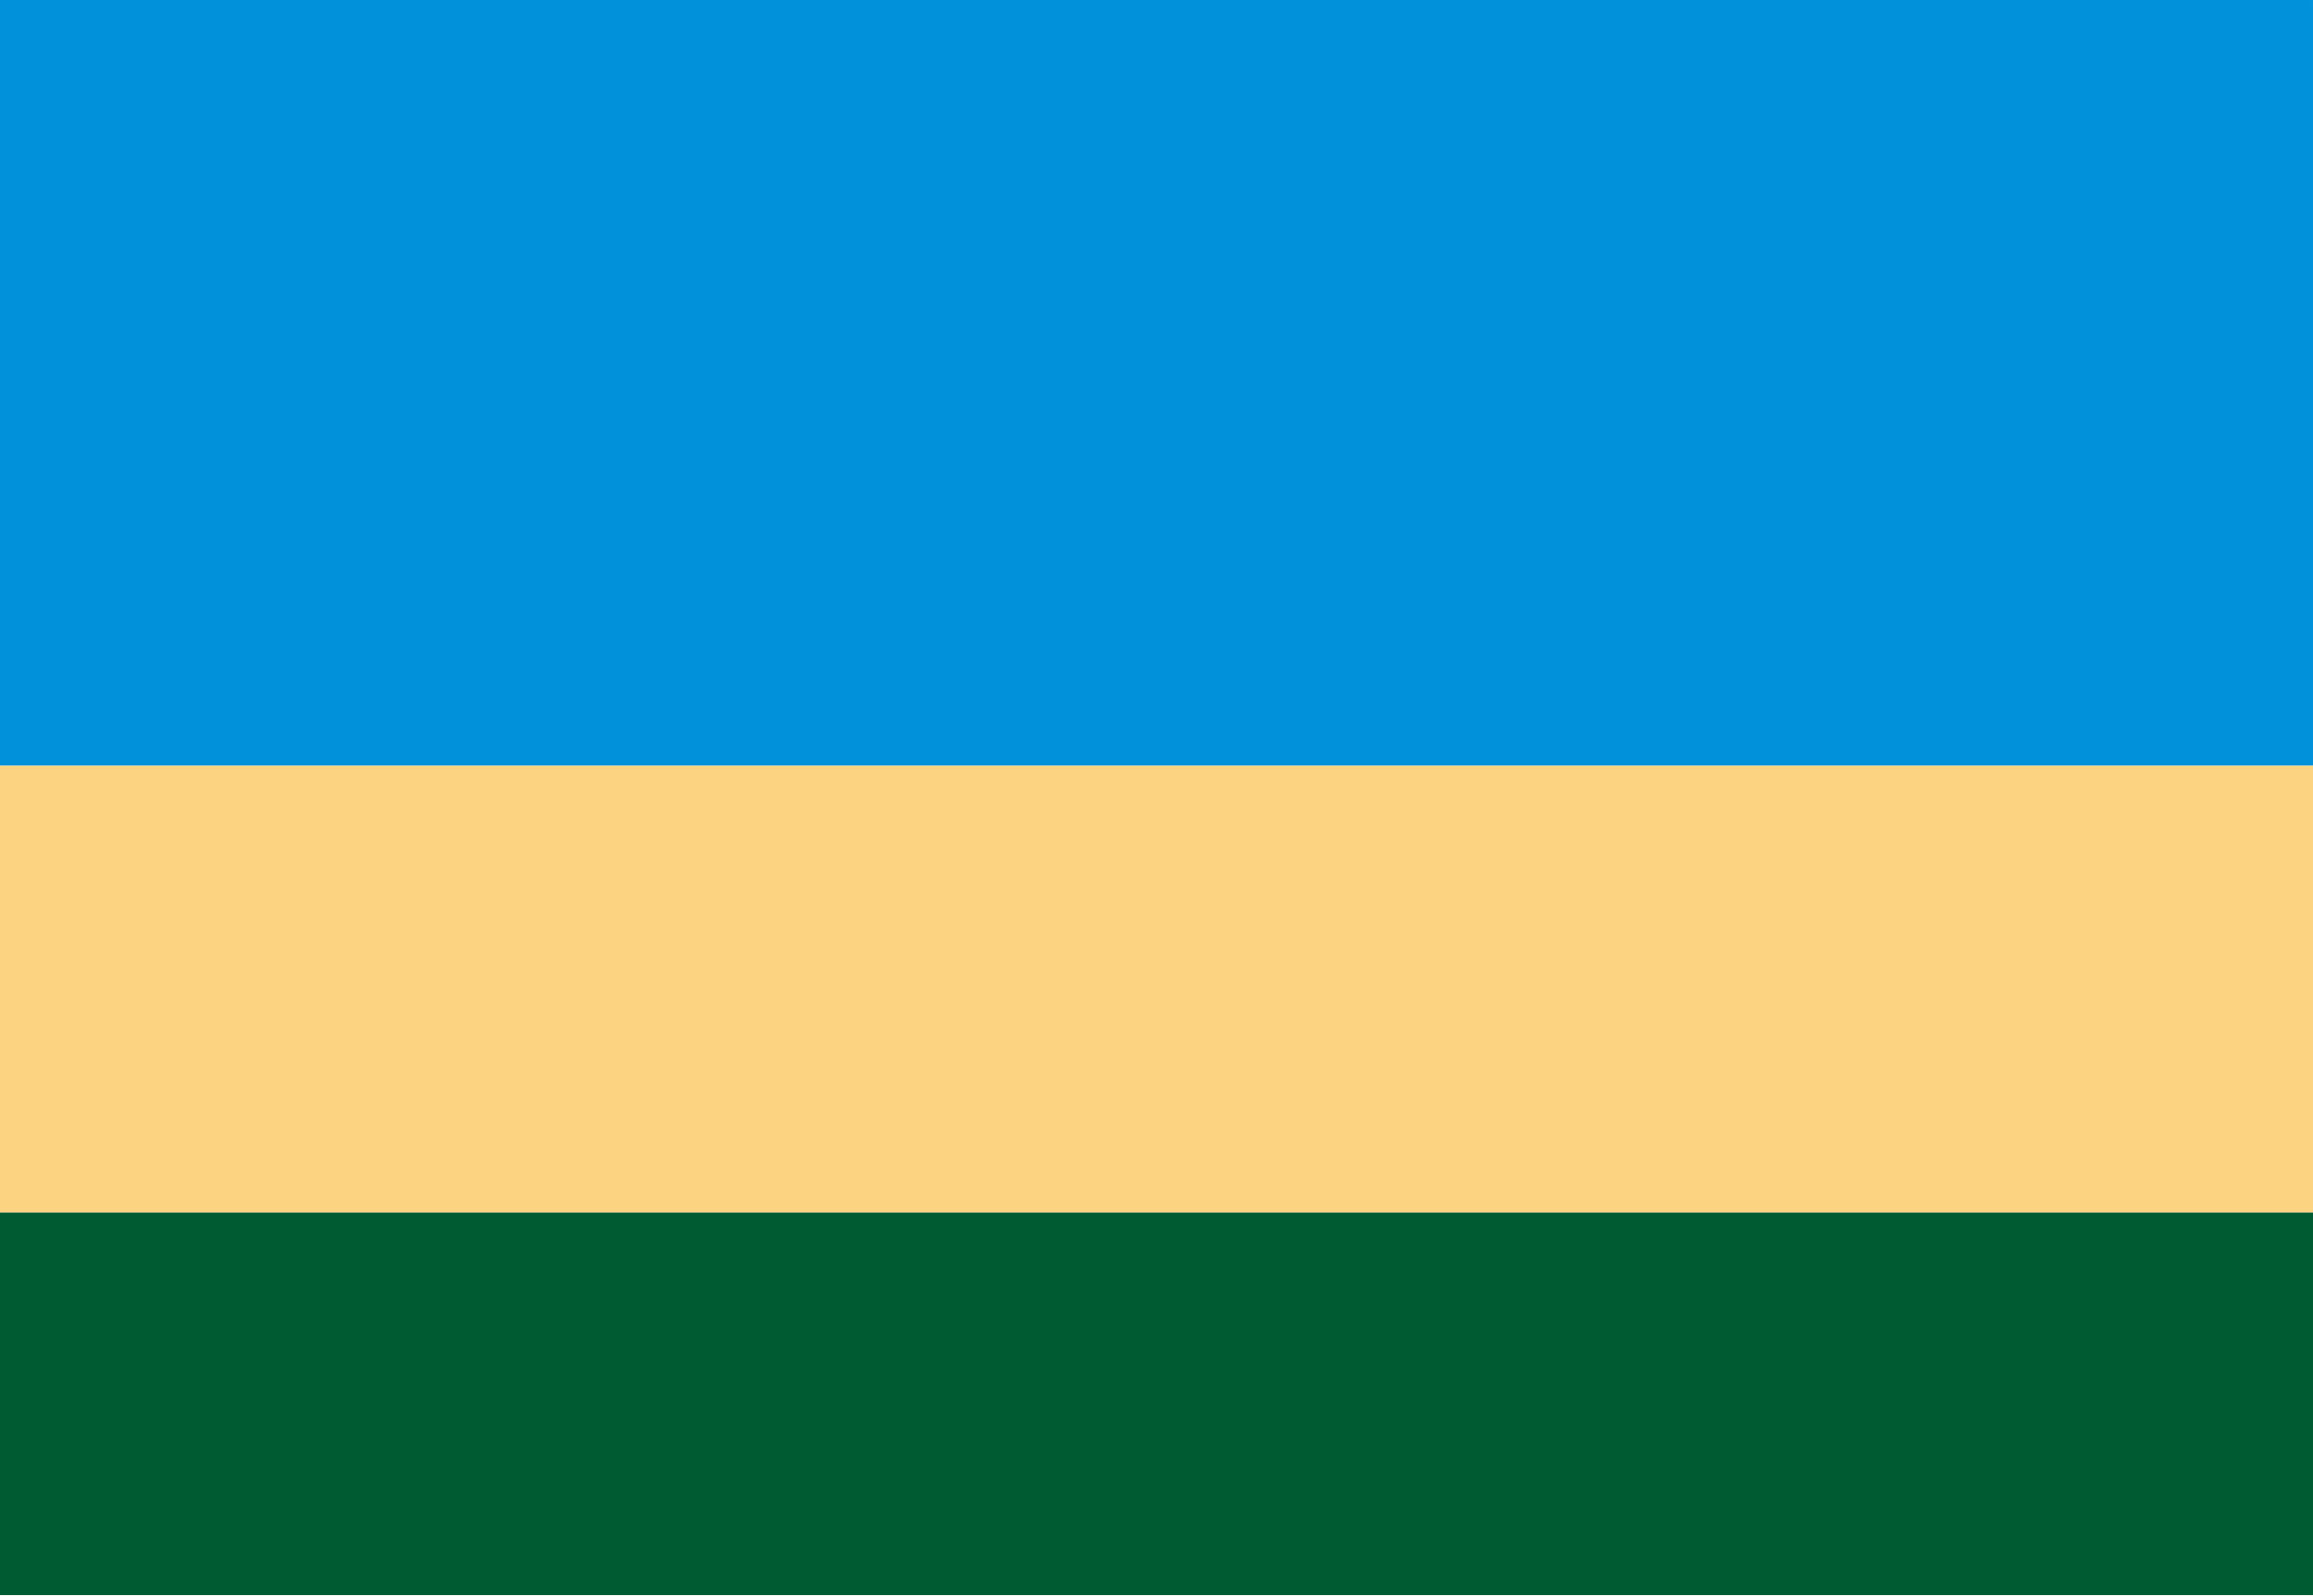
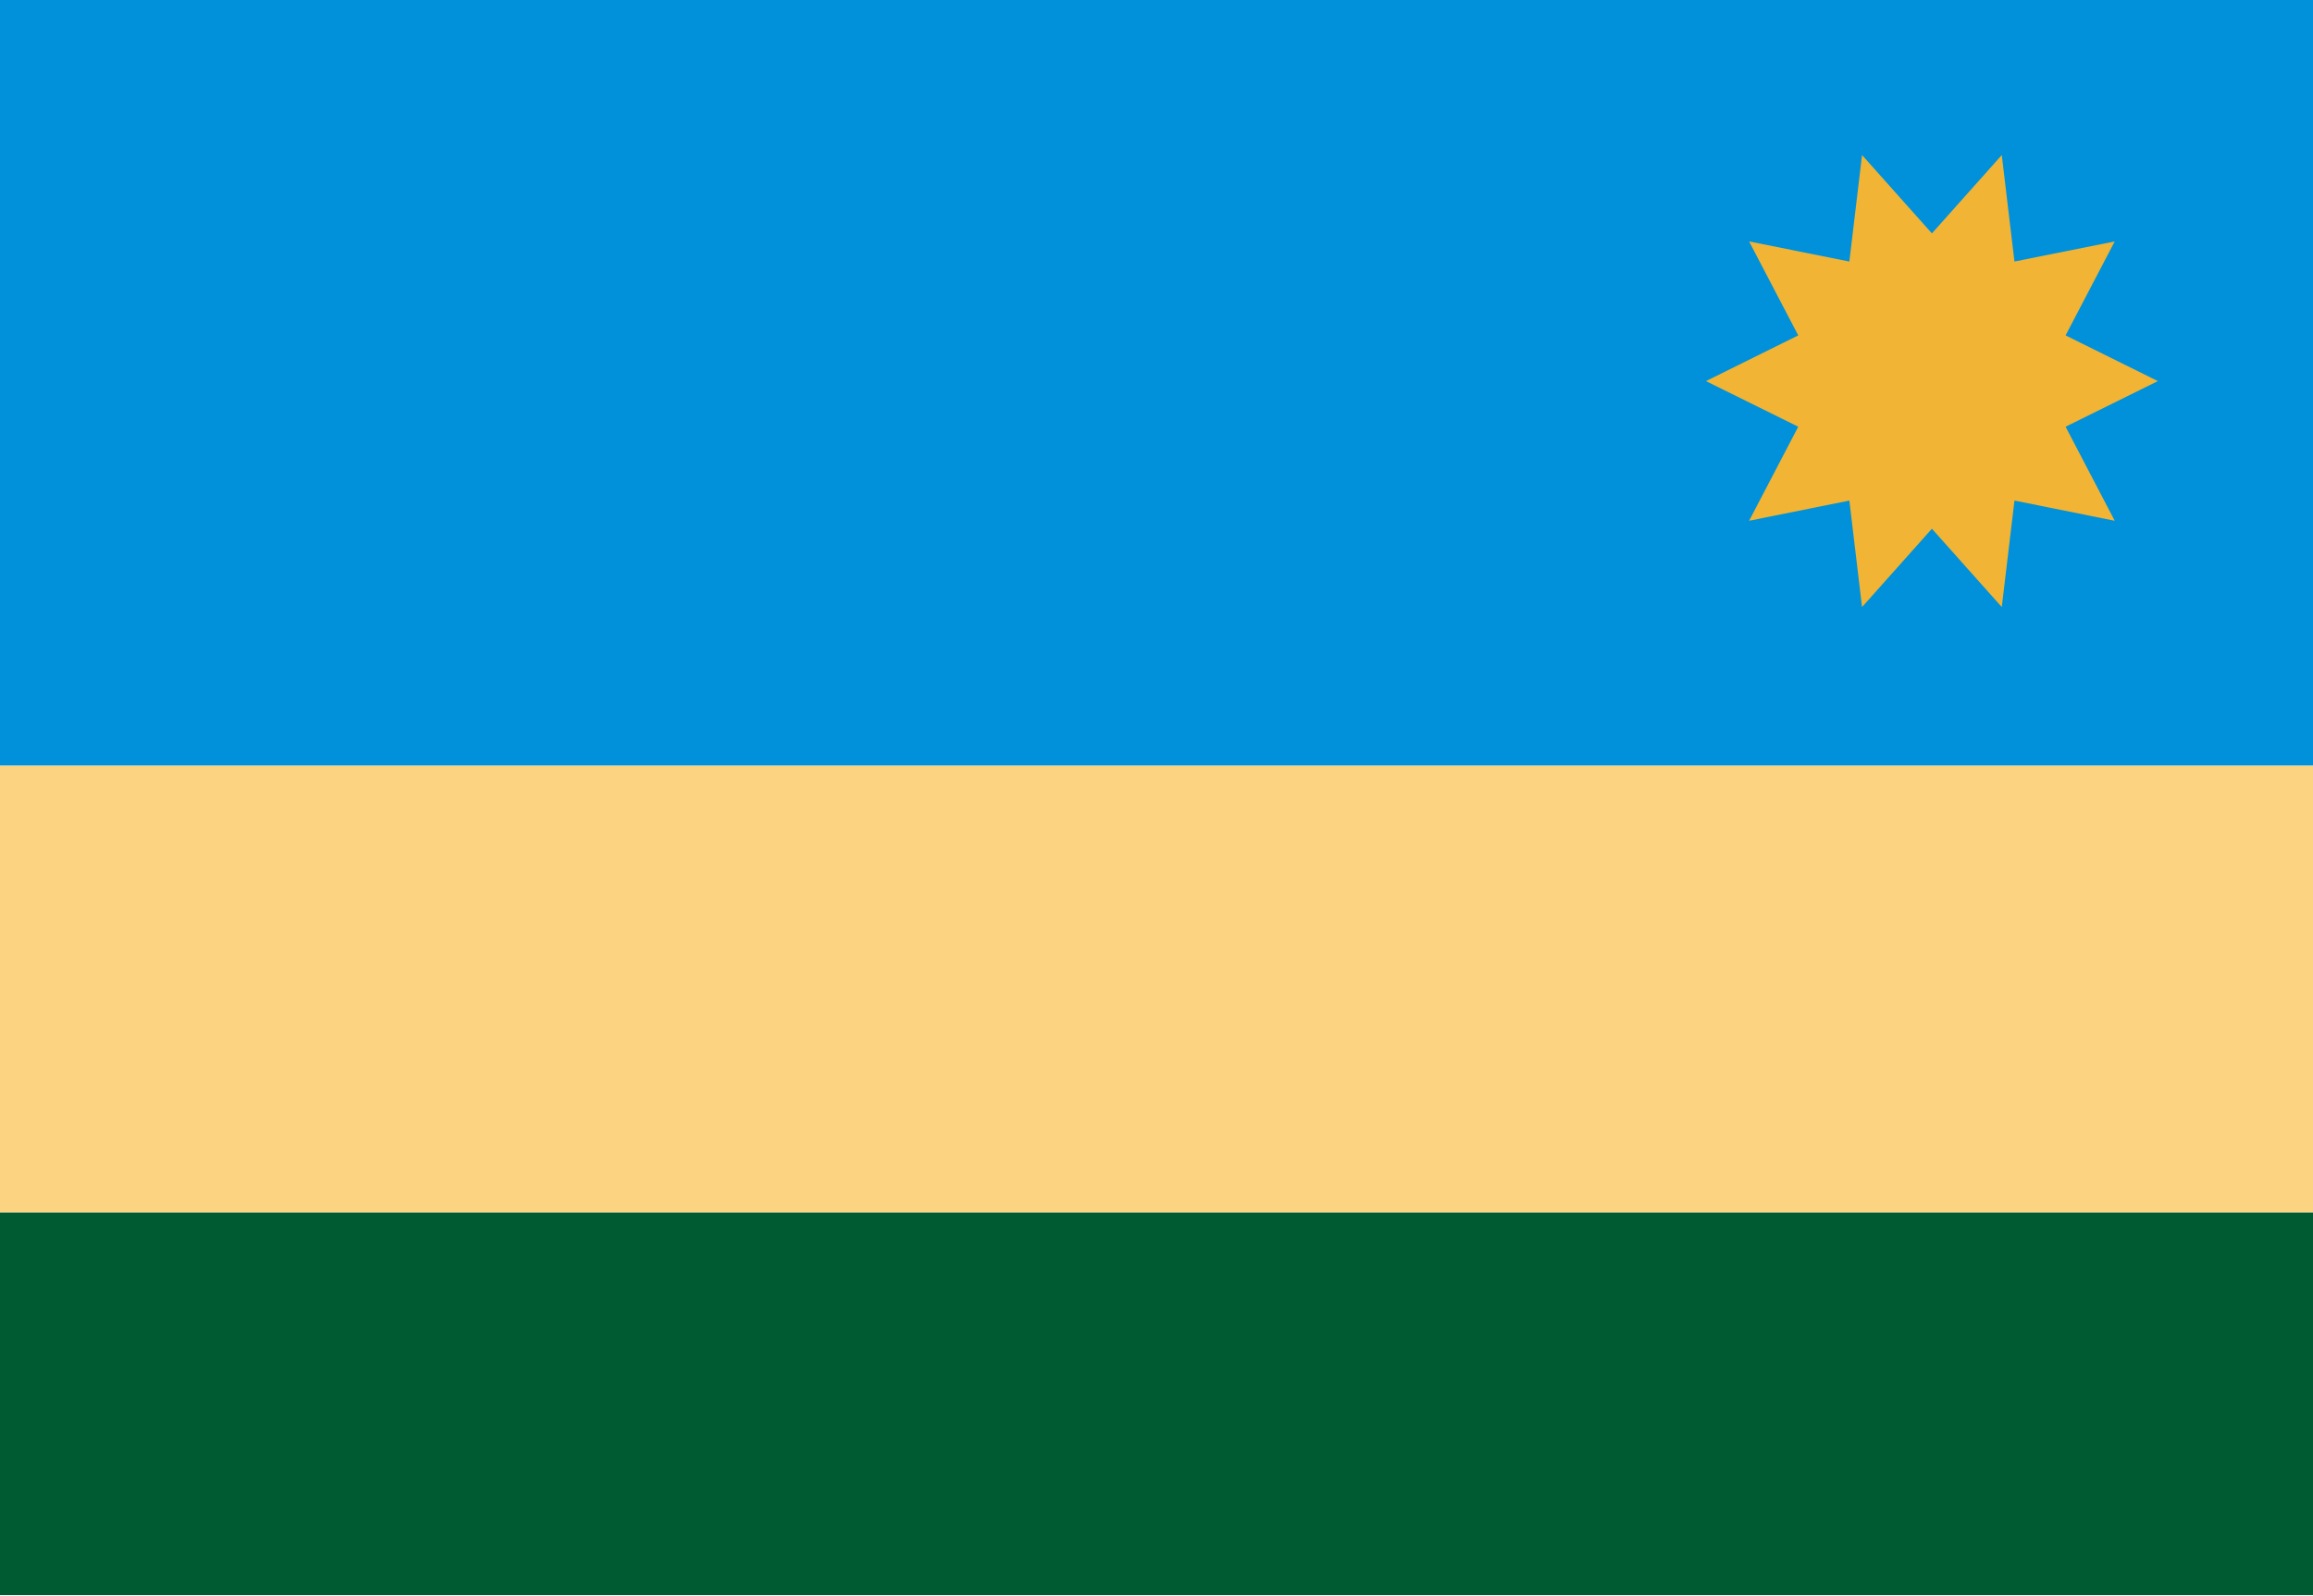
<svg xmlns="http://www.w3.org/2000/svg" width="29" height="20" viewBox="0 0 29 20" fill="none">
  <mask id="mask0_11482_7174" style="mask-type:alpha" maskUnits="userSpaceOnUse" x="0" y="0" width="29" height="20">
    <rect width="29" height="20" fill="#D9D9D9" />
  </mask>
  <g mask="url(#mask0_11482_7174)">
    <rect y="20" width="4.8" height="29" transform="rotate(-90 0 20)" fill="#005B33" />
    <rect y="9.6" width="9.6" height="29" transform="rotate(-90 0 9.6001)" fill="#0091DA" />
    <rect y="15.2" width="5.6" height="29" transform="rotate(-90 0 15.2)" fill="#FBD381" />
+     <path d="M27.055 4.778L25.898 5.35L26.514 6.529L25.257 6.276L25.098 7.611L24.222 6.629L23.346 7.611L23.187 6.276L21.93 6.529L22.546 5.35L21.389 4.778L22.546 4.205L21.93 3.027L23.187 3.279L23.346 1.944L24.222 2.926L25.098 1.944L25.257 3.279L26.514 3.027L25.898 4.205L27.055 4.778Z" fill="#F1B434" />
  </g>
</svg>
